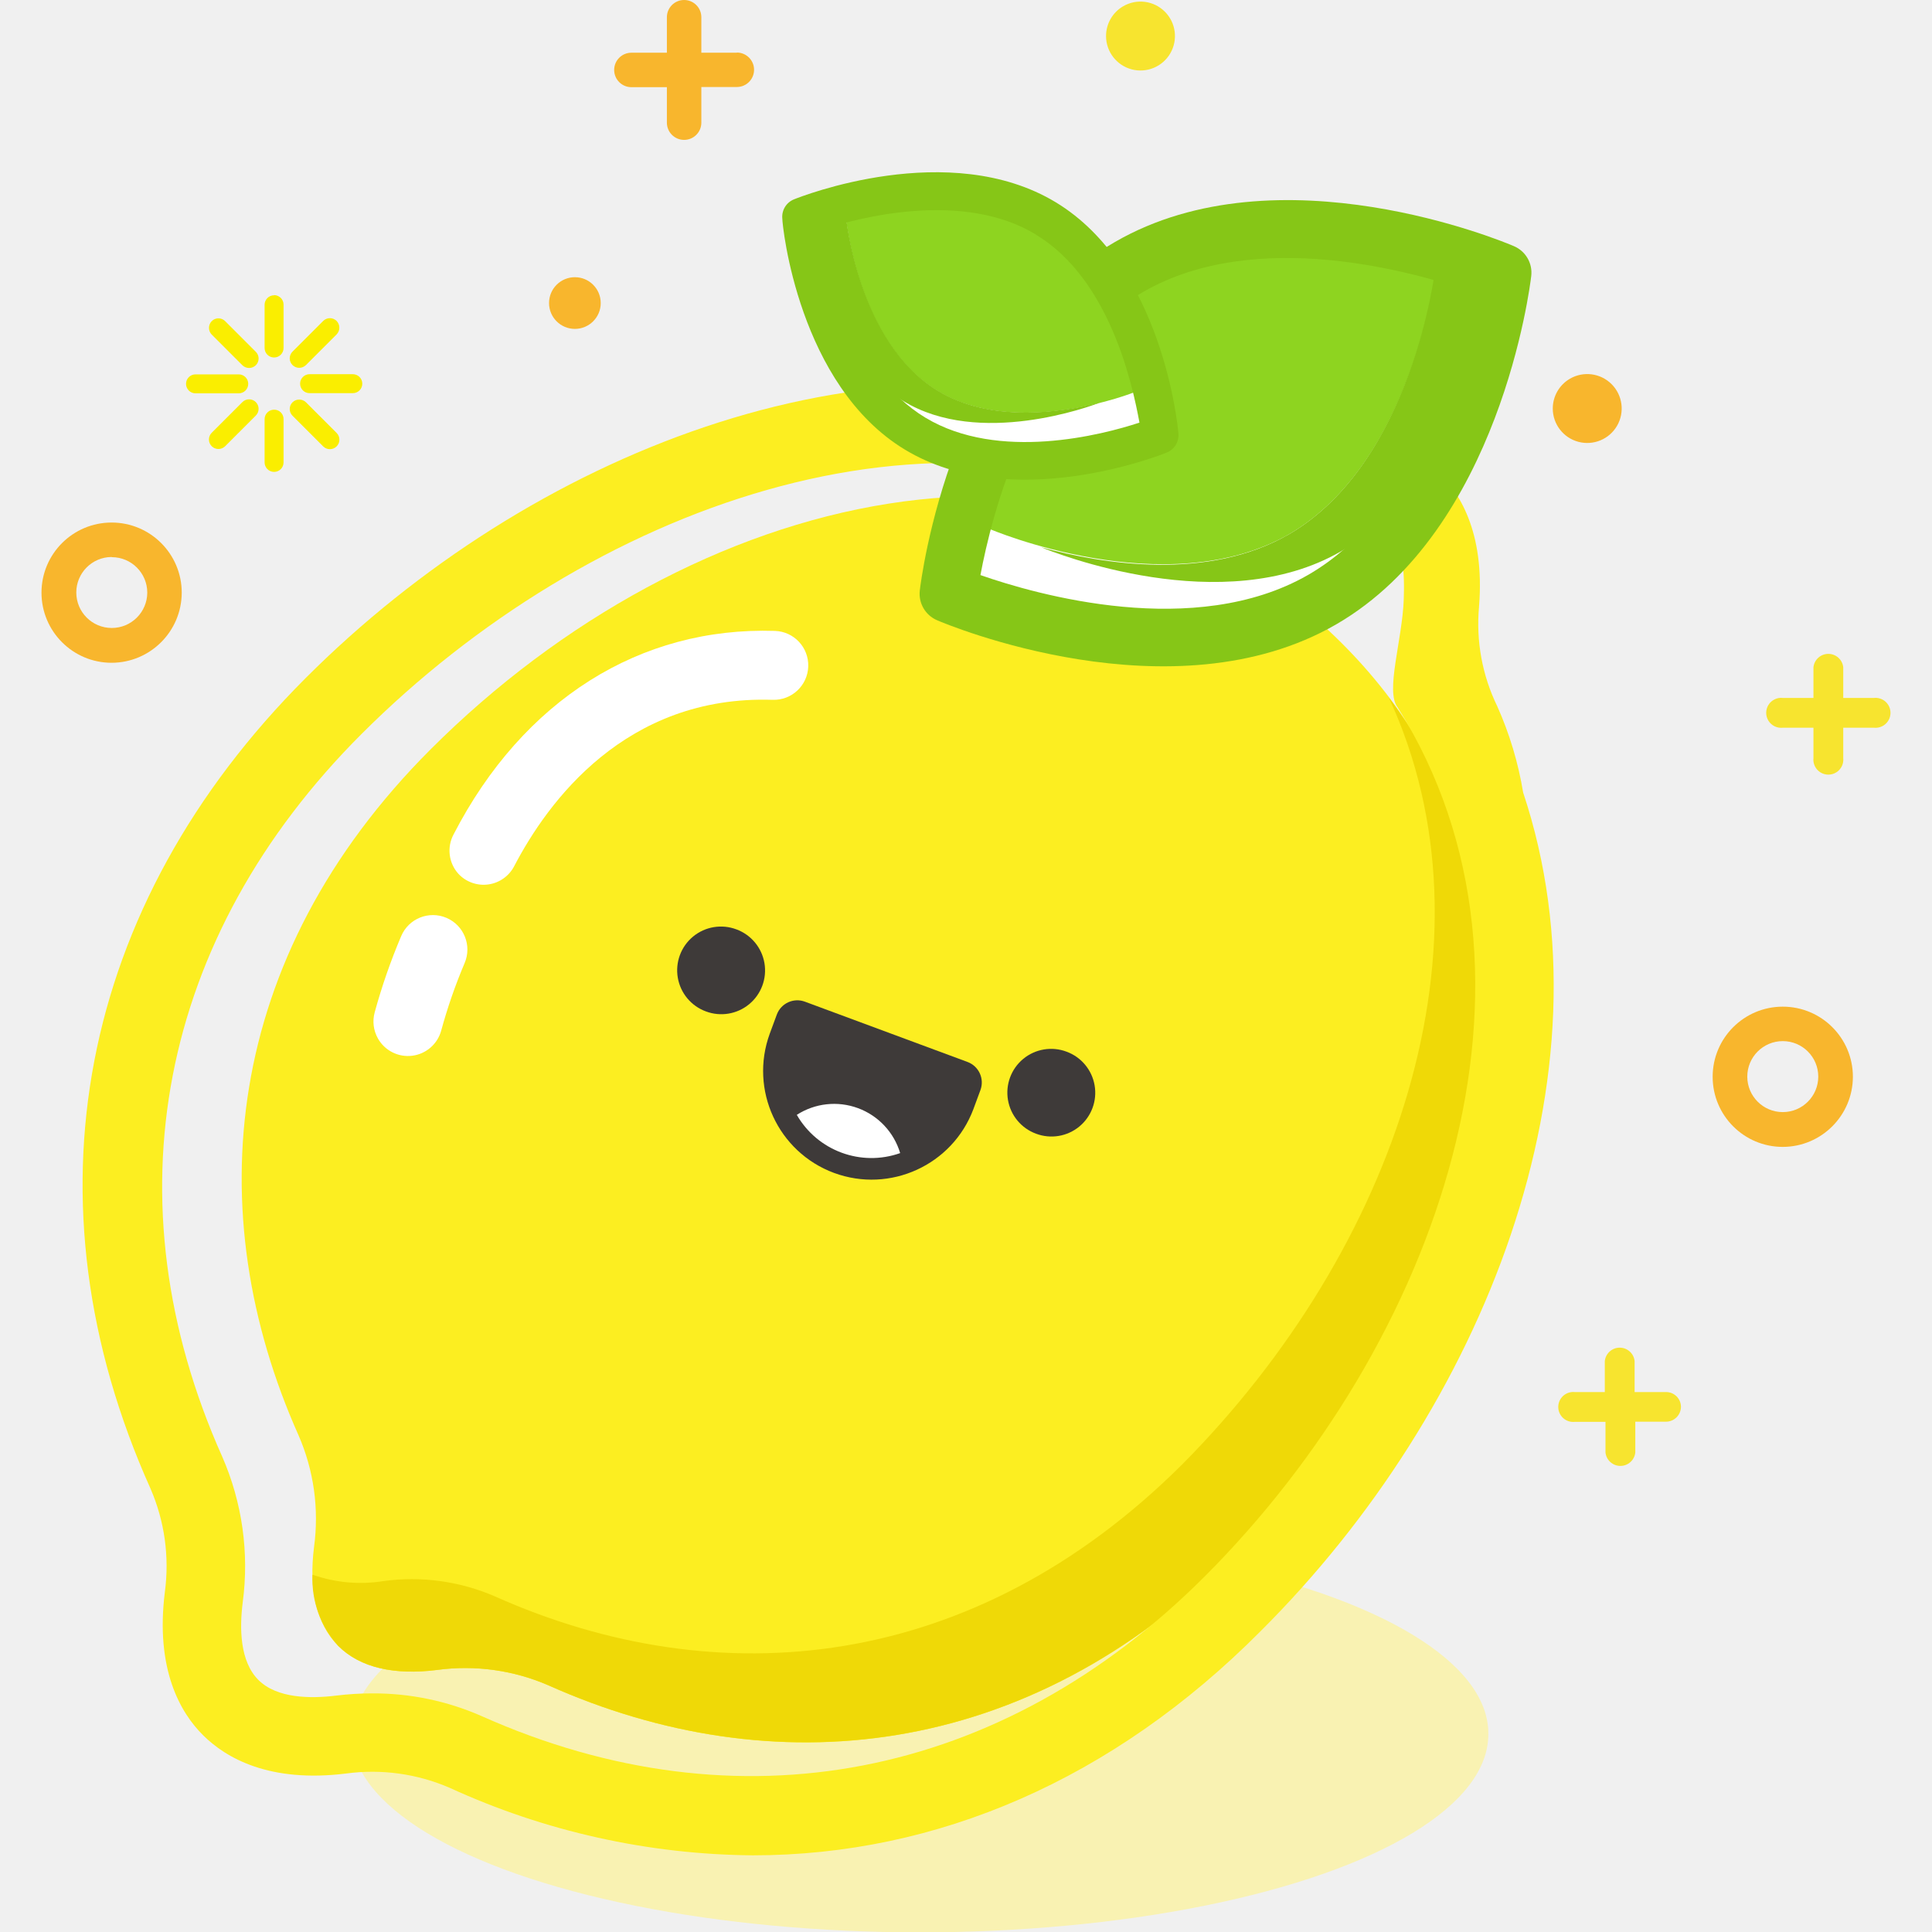
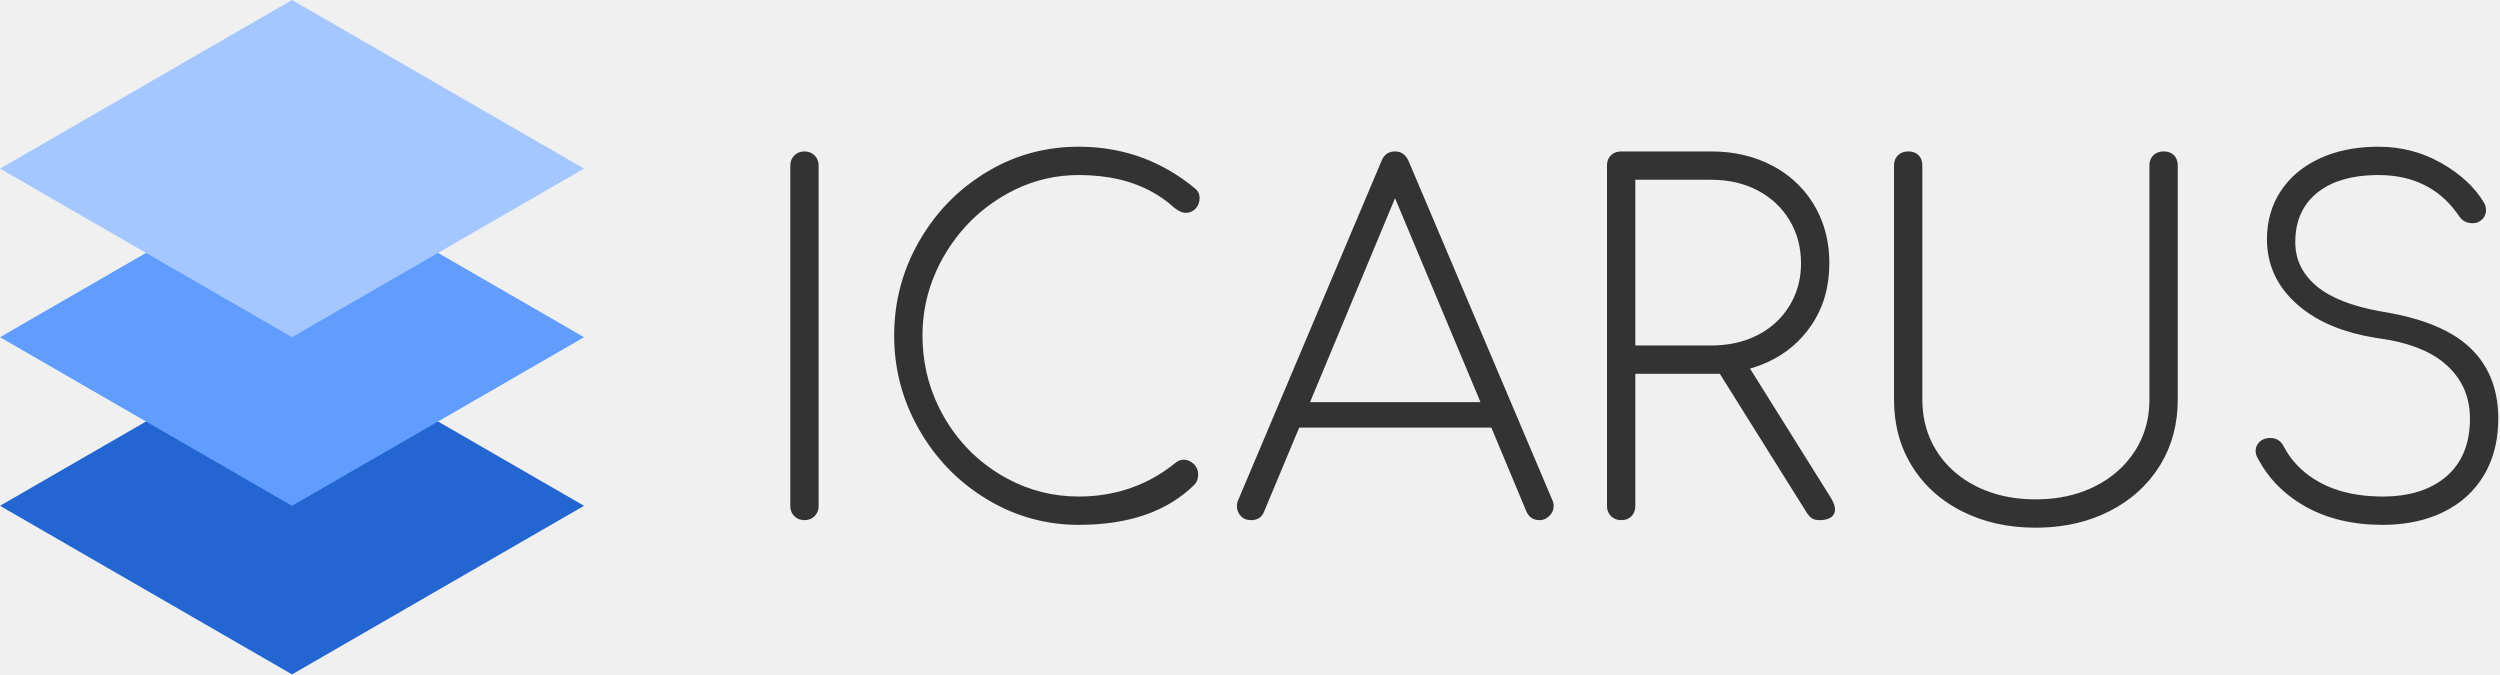
- <svg xmlns="http://www.w3.org/2000/svg" t="1741770956237" class="icon" viewBox="0 0 1024 1024" version="1.1" p-id="20621" width="200" height="200">
-   <path d="M186.176 918.988a301.338 105.012 0 1 0 602.675 0 301.338 105.012 0 1 0-602.675 0Z" fill="#F9F2B2" p-id="20622" />
-   <path d="M654.527 823.382C792.23 685.68 845.557 474.835 710.96 340.694s-344.986-81.27-482.688 56.432C117.599 507.8 105.636 642.945 158.234 760.741a110.673 110.673 0 0 1 8.218 59.172c-2.831 22.463 1.096 40.635 12.784 52.414s29.951 15.615 52.414 12.784a110.673 110.673 0 0 1 59.172 8.218c117.887 52.688 253.032 40.635 363.705-69.947z" fill="#FCEE21" p-id="20623" />
-   <path d="M736.163 369.823c59.811 129.301 3.744 292.206-109.577 406.349-111.038 110.582-246.184 122.635-364.071 70.038a110.673 110.673 0 0 0-59.172-8.218 76.521 76.521 0 0 1-37.713-3.379 52.597 52.597 0 0 0 13.606 37.713c11.688 11.688 29.951 15.615 52.414 12.784a110.673 110.673 0 0 1 59.172 8.218c117.887 52.597 253.032 40.635 363.614-70.038C782.642 695.177 837.613 504.147 736.163 369.823z" fill="#EFD907" p-id="20624" />
-   <path d="M242.973 463.147a18.263 18.263 0 0 0 29.586-4.109c17.715-33.969 58.989-90.675 136.972-88.118a18.263 18.263 0 0 0 1.187-36.526c-71.408-2.283-133.502 36.526-170.301 107.842a18.263 18.263 0 0 0 2.557 20.911zM200.33 550.443a18.263 18.263 0 0 0 33.512-4.2 280.883 280.883 0 0 1 12.419-35.795 18.263 18.263 0 1 0-33.604-14.336 317.683 317.683 0 0 0-14.062 40.452 18.263 18.263 0 0 0 1.735 13.88z" fill="#FFFFFF" p-id="20625" />
-   <path d="M382.206 514.324m-8.058 21.749a23.194 23.194 0 1 0 16.116-43.498 23.194 23.194 0 1 0-16.116 43.498Z" fill="#3E3A39" p-id="20626" />
-   <path d="M557.21 579.15m-8.058 21.749a23.194 23.194 0 1 0 16.116-43.498 23.194 23.194 0 1 0-16.116 43.498Z" fill="#3E3A39" p-id="20627" />
-   <path d="M442.039 621.669A57.619 57.619 0 0 1 407.979 547.887l3.744-10.136a11.597 11.597 0 0 1 14.884-6.849l86.201 31.96a11.597 11.597 0 0 1 6.849 14.884l-3.744 10.136a57.619 57.619 0 0 1-73.873 33.786z" fill="#3E3A39" p-id="20628" />
-   <path d="M454.732 587.334a36.526 36.526 0 0 0-32.417 3.561 45.657 45.657 0 0 0 54.789 20.272 36.526 36.526 0 0 0-22.372-23.833z" fill="#FFFFFF" p-id="20629" />
-   <path d="M882.631 737.821h-16.254V721.384a7.944 7.944 0 0 0-15.797 0v16.437H834.691a7.944 7.944 0 1 0 0 15.797h16.254v16.254a7.944 7.944 0 0 0 15.797 0v-16.345h16.254a7.944 7.944 0 0 0 7.944-7.944 7.853 7.853 0 0 0-7.944-7.762zM993.213 369.915h-16.254v-16.254a7.944 7.944 0 0 0-15.797 0v16.254h-16.254a7.944 7.944 0 1 0 0 15.797h16.254V401.783a7.944 7.944 0 1 0 15.797 0v-16.071h16.254a7.944 7.944 0 1 0 0-15.797z" fill="#F7E42F" p-id="20630" />
-   <path d="M390.537 27.942H371.727V9.131a9.131 9.131 0 1 0-18.263 0v18.811h-18.811a9.131 9.131 0 0 0 0 18.263h18.811v18.811a9.131 9.131 0 0 0 18.263 0V46.114h18.811a9.131 9.131 0 1 0 0-18.263z m0 0M291.005 160.622a13.697 13.697 0 1 0 13.697-13.697 13.697 13.697 0 0 0-13.697 13.697z m0 0M823.003 216.598a18.263 18.263 0 1 0 9.131-15.889 18.263 18.263 0 0 0-9.131 15.889z m0 0" fill="#F8B62D" p-id="20631" />
-   <path d="M586.224 19.176a18.263 18.263 0 1 0 9.131-15.889 18.263 18.263 0 0 0-9.131 15.889z m0 0" fill="#F7E42F" p-id="20632" />
-   <path d="M59.157 351.287a37.165 37.165 0 1 1 37.165-37.165 37.256 37.256 0 0 1-37.165 37.165z m0-56.067a18.811 18.811 0 1 0 18.902 18.902 18.811 18.811 0 0 0-18.811-18.811z m0 0M944.907 607.88a37.165 37.165 0 1 1 37.165-37.165 37.256 37.256 0 0 1-37.165 37.165z m0-56.067a18.811 18.811 0 1 0 18.811 18.811 18.811 18.811 0 0 0-18.811-18.811z m0 0" fill="#F8B62D" p-id="20633" />
-   <path d="M119.334 170.21a5.022 5.022 0 0 0-7.123 0 5.114 5.114 0 0 0 0 7.123l16.254 16.254a5.114 5.114 0 0 0 7.123 0 5.022 5.022 0 0 0 0-7.123z m42.826 43.009a5.114 5.114 0 0 0-7.123 0 5.022 5.022 0 0 0 0 7.123l16.254 16.254a5.022 5.022 0 0 0 7.123-7.123z m-3.561-18.263a5.114 5.114 0 0 0 3.561-1.461l16.254-16.254a5.114 5.114 0 0 0 0-7.123 5.022 5.022 0 0 0-7.123 0l-16.254 16.254a5.022 5.022 0 0 0 0 7.123 5.114 5.114 0 0 0 3.561 1.461z m-30.225 18.263l-16.163 16.163a5.022 5.022 0 0 0 7.123 7.123l16.254-16.254a5.022 5.022 0 0 0-7.123-7.123z m3.196-9.771a5.022 5.022 0 0 0-5.022-5.022H103.628a5.022 5.022 0 0 0 0 10.045h22.829a5.022 5.022 0 0 0 5.114-5.022z m55.519-5.114h-23.011a5.022 5.022 0 0 0 0 10.045h22.92a5.022 5.022 0 0 0 0-10.045z m-41.822-41.822a5.022 5.022 0 0 0-5.022 5.022v22.92a5.022 5.022 0 0 0 10.045 0v-23.011a5.022 5.022 0 0 0-5.022-5.022z m0 60.633a5.022 5.022 0 0 0-5.022 5.022v22.92a5.022 5.022 0 1 0 10.045 0v-22.92a4.931 4.931 0 0 0-5.022-5.022z m0 0" fill="#FAEE00" p-id="20634" />
-   <path d="M807.297 420.046a186.007 186.007 0 0 0-13.697-45.657 99.898 99.898 0 0 1-9.679-52.871c3.196-39.813-10.684-61.363-22.829-72.504s-34.973-23.011-74.239-16.345a99.807 99.807 0 0 1-53.054-5.388 162.266 162.266 0 0 0-24.381-7.123c-150.486-50.68-328.732 20.454-447.441 139.255-120.535 120.535-150.669 277.139-82.183 429.634a103.185 103.185 0 0 1 7.579 54.789c-5.114 40.909 8.218 63.92 20.272 75.882s34.973 25.385 75.882 20.272a103.277 103.277 0 0 1 54.789 7.579 393.2 393.2 0 0 0 160.713 35.795c97.524 0 190.847-40.087 269.012-118.709C786.294 746.952 857.246 569.893 807.297 420.046zM638.365 835.71c-107.66 107.568-247.279 134.506-383.064 73.873a142.177 142.177 0 0 0-57.985-12.054 155.235 155.235 0 0 0-19.267 1.187c-13.332 1.644-31.23 1.552-41.091-8.31s-10.045-27.394-8.31-41.091a145.007 145.007 0 0 0-10.866-77.252c-60.724-135.876-33.786-275.496 73.873-383.064C311.459 269.195 496.097 200.892 637.726 278.144c14.245 6.118 47.575-4.566 56.341-6.118 12.784-2.192 30.042-2.831 40.087 6.301s10.319 26.39 9.862 39.357c-0.731 21.368-9.862 48.762-3.287 57.163 90.127 143.364 21.642 336.859-102.363 460.864z" fill="#FCEE21" p-id="20635" />
-   <path d="M700.641 317.774c-81.087 47.027-197.97-3.013-197.97-3.013s14.702-126.197 95.88-173.497 197.97 3.013 197.97 3.013-14.793 126.47-95.88 173.497z" fill="#FFFFFF" p-id="20636" />
-   <path d="M683.383 283.075C618.002 320.605 524.222 280.244 524.222 280.244s11.871-101.724 77.252-139.62 159.526 2.465 159.526 2.465-12.236 101.724-77.617 139.985z" fill="#8ED420" p-id="20637" />
-   <path d="M760.087 142.816h0.548S748.764 244.814 683.383 283.075c-43.1 25.02-98.711 15.98-131.675 6.94 7.305 3.013 96.337 38.535 159.07 2.192 65.381-37.895 77.252-139.62 77.252-139.62a240.248 240.248 0 0 0-27.942-9.771z" fill="#86C617" p-id="20638" />
-   <path d="M708.22 330.923c-86.749 50.223-206.553 0-211.576-2.192a15.25 15.25 0 0 1-9.131-15.797c0.639-5.479 16.619-134.415 103.368-184.638s206.553 0 211.576 2.192a15.25 15.25 0 0 1 9.131 15.797c-0.639 5.479-16.619 134.415-103.368 184.638zM519.656 304.808c29.769 10.41 113.595 34.334 173.497 0s80.631-118.709 86.475-150.212c-29.769-10.41-113.595-34.334-173.497 0S525.409 273.943 519.656 304.808z" fill="#86C617" p-id="20639" />
-   <path d="M484.774 229.838c52.506 31.96 129.758 0.822 129.758 0.822s-7.853-82.914-60.268-114.874-129.758-0.822-129.758-0.822 7.762 82.914 60.268 114.874z" fill="#FFFFFF" p-id="20640" />
-   <path d="M496.827 207.101c42.279 25.751 104.555 0.731 104.555 0.731s-6.301-66.842-48.579-92.593-104.555-0.731-104.555-0.731 6.027 66.842 48.579 92.593z" fill="#8ED420" p-id="20641" />
-   <path d="M448.34 114.417s6.301 66.842 48.579 92.593c27.851 16.984 64.468 11.871 86.11 6.392-4.84 1.826-63.92 23.833-104.19-0.822-42.279-25.751-48.579-92.593-48.579-92.593a157.426 157.426 0 0 1 18.08-5.57z" fill="#86C617" p-id="20642" />
-   <path d="M414.644 115.878a9.953 9.953 0 0 1 6.209-10.227c3.379-1.37 82.183-32.599 138.707 1.552s64.742 118.709 65.016 122.453a9.953 9.953 0 0 1-6.209 10.227c-3.379 1.37-82.183 32.599-138.707-1.552S414.644 119.531 414.644 115.878z m134.506 8.492c-38.626-23.559-93.871-9.131-113.504-2.648 3.379 20.454 15.889 76.156 54.789 99.624s93.871 9.131 113.504 2.648c-3.744-20.363-15.797-76.065-54.88-99.624z" fill="#86C617" p-id="20643" />
+ <svg xmlns="http://www.w3.org/2000/svg" version="1.1" width="949" height="256" viewbox="0 0 949 256">
+   <path fill="#2366d1" d="M110.851 128L221.703 192L110.851 256L0 192Z" />
+   <path fill="#609dff" d="M110.851 64L221.703 128L110.851 192L0 128Z" />
+   <path fill="#a4c7ff" d="M110.851 0L221.703 64L110.851 128L0 64Z" />
+   <g transform="translate(300, 55.695), scale(0.7)" fill="#333">
+     <path d="M 613.888 10.24 L 613.888 137.216 A 60.705 60.705 0 0 0 613.954 140.055 Q 614.553 152.847 620.602 163.316 A 50.135 50.135 0 0 0 621.696 165.12 A 51.598 51.598 0 0 0 624.562 169.185 Q 631.357 177.897 641.762 183.449 A 63.11 63.11 0 0 0 643.456 184.32 A 61.649 61.649 0 0 0 648.369 186.492 Q 659.467 190.833 672.846 191.198 A 90.809 90.809 0 0 0 675.328 191.232 A 90.563 90.563 0 0 0 678.104 191.19 Q 692.78 190.74 704.7 185.489 A 61.259 61.259 0 0 0 707.2 184.32 Q 721.152 177.408 729.088 165.12 A 49.502 49.502 0 0 0 731.322 161.299 Q 736.63 151.203 736.997 139.036 A 60.335 60.335 0 0 0 737.024 137.216 L 737.024 10.24 A 10.857 10.857 0 0 1 737.062 9.315 Q 737.313 6.384 739.2 4.608 A 7.256 7.256 0 0 1 741.925 2.981 Q 743.196 2.56 744.704 2.56 Q 746.956 2.56 748.602 3.369 A 6.472 6.472 0 0 1 750.336 4.608 Q 752.167 6.439 752.361 9.499 A 11.729 11.729 0 0 1 752.384 10.24 L 752.384 137.216 Q 752.384 156.807 743.135 172.194 A 64.077 64.077 0 0 1 742.528 173.184 Q 732.672 188.928 715.136 197.76 Q 698.912 205.931 678.635 206.543 A 109.71 109.71 0 0 1 675.328 206.592 Q 653.056 206.592 635.52 197.76 A 77.835 77.835 0 0 1 632.828 196.338 Q 618.963 188.661 610.337 176.346 A 65.778 65.778 0 0 1 608.256 173.184 Q 598.528 157.44 598.528 137.216 L 598.528 10.24 A 10.857 10.857 0 0 1 598.566 9.315 Q 598.817 6.384 600.704 4.608 A 7.256 7.256 0 0 1 603.429 2.981 Q 604.7 2.56 606.208 2.56 Q 608.46 2.56 610.106 3.369 A 6.472 6.472 0 0 1 611.84 4.608 Q 613.671 6.439 613.865 9.499 A 11.729 11.729 0 0 1 613.888 10.24 Z M 895.488 8.96 A 69.507 69.507 0 0 0 894.88 8.615 Q 879.509 0 861.184 0 A 100.005 100.005 0 0 0 858.79 0.028 Q 842.342 0.422 829.568 6.272 A 61.75 61.75 0 0 0 828.078 6.979 Q 815.456 13.172 808.32 23.936 Q 800.768 35.328 800.768 50.176 Q 800.768 69.697 815.175 83.659 A 59.222 59.222 0 0 0 817.024 85.376 A 60.63 60.63 0 0 0 819.68 87.606 Q 834.727 99.526 859.059 103.529 A 133.91 133.91 0 0 0 861.696 103.936 Q 884.116 107.004 896.419 116.925 A 41.61 41.61 0 0 1 898.432 118.656 A 43.592 43.592 0 0 1 899.28 119.455 Q 910.848 130.653 910.848 147.456 Q 910.848 167.68 898.176 178.688 A 39.281 39.281 0 0 1 893.72 182.034 Q 882.522 189.266 865.531 189.672 A 85.481 85.481 0 0 1 863.488 189.696 A 102.18 102.18 0 0 1 861.3 189.673 Q 845.567 189.336 833.654 184.112 A 55.097 55.097 0 0 1 830.592 182.656 A 56.619 56.619 0 0 1 829.066 181.842 Q 818.274 175.871 811.94 166.114 A 47.528 47.528 0 0 1 809.984 162.816 A 12.115 12.115 0 0 0 809.808 162.46 Q 807.734 158.428 803.571 158.002 A 9.942 9.942 0 0 0 802.56 157.952 A 12.194 12.194 0 0 0 802.217 157.957 Q 798.871 158.051 796.8 160 A 7.449 7.449 0 0 0 796.119 160.731 Q 794.934 162.191 794.688 164.094 A 8.003 8.003 0 0 0 794.624 165.12 A 6.218 6.218 0 0 0 794.708 166.137 Q 794.803 166.708 795.004 167.28 A 7.895 7.895 0 0 0 795.392 168.192 A 65.044 65.044 0 0 0 796.099 169.546 Q 804.091 184.419 819.055 193.615 A 74.4 74.4 0 0 0 821.76 195.2 Q 839.424 205.056 863.488 205.056 Q 879.548 205.056 892.299 199.951 A 62.036 62.036 0 0 0 896.384 198.144 Q 910.592 191.232 918.4 178.176 A 51.186 51.186 0 0 0 920.533 174.225 Q 926.208 162.515 926.208 147.456 A 72.811 72.811 0 0 0 926.178 145.354 Q 925.592 125.061 913.589 111.755 A 49.8 49.8 0 0 0 911.36 109.44 Q 896.512 94.976 864.256 89.6 A 157.882 157.882 0 0 1 862.446 89.288 Q 839.242 85.142 827.904 75.776 A 41.218 41.218 0 0 1 826.977 74.987 Q 816.128 65.472 816.128 51.712 A 49.293 49.293 0 0 1 816.128 51.578 Q 816.175 34.522 828.032 24.96 A 35.234 35.234 0 0 1 828.891 24.289 Q 840.118 15.794 859.213 15.381 A 91.194 91.194 0 0 1 861.184 15.36 A 73.044 73.044 0 0 1 862.037 15.365 Q 888.747 15.677 903.514 35.593 A 59.37 59.37 0 0 1 904.96 37.632 Q 907.22 41.022 911.076 41.419 A 10.261 10.261 0 0 0 912.128 41.472 A 14.543 14.543 0 0 0 912.743 41.459 Q 914.336 41.392 915.2 40.96 A 10.655 10.655 0 0 0 915.336 40.891 Q 916.348 40.366 917.135 39.681 A 7.607 7.607 0 0 0 918.4 38.272 Q 919.197 37.122 919.442 35.787 A 6.761 6.761 0 0 0 919.552 34.56 Q 919.552 32.256 918.528 30.464 Q 911.104 17.92 895.488 8.96 Z M 160.311 0.068 A 110.648 110.648 0 0 0 156.416 0 Q 131.565 0 110.402 11.483 A 99.343 99.343 0 0 0 106.112 13.952 A 109.009 109.009 0 0 0 104.543 14.926 Q 84.677 27.489 72.14 47.479 A 111.393 111.393 0 0 0 69.76 51.456 Q 56.32 75.008 56.32 102.4 Q 56.32 127.331 67.56 149.187 A 107.592 107.592 0 0 0 69.888 153.472 Q 83.456 177.152 106.496 191.104 A 103.444 103.444 0 0 0 108.082 192.045 Q 130.459 205.056 156.416 205.056 Q 197.376 205.056 219.392 183.04 Q 220.918 181.296 221.145 178.624 A 11.364 11.364 0 0 0 221.184 177.664 Q 221.184 174.906 219.514 172.852 A 8.614 8.614 0 0 0 218.752 172.032 A 10.501 10.501 0 0 0 218.638 171.925 Q 216.248 169.728 213.248 169.728 A 6.244 6.244 0 0 0 211.549 169.961 Q 210.906 170.141 210.291 170.463 A 7.508 7.508 0 0 0 209.408 171.008 Q 186.624 189.696 156.416 189.696 Q 135.765 189.696 117.743 180.022 A 87.237 87.237 0 0 1 114.048 177.92 Q 94.464 166.144 83.072 146.048 Q 72.704 127.758 71.772 106.604 A 95.549 95.549 0 0 1 71.68 102.4 Q 71.68 79.616 83.2 59.52 A 97.348 97.348 0 0 1 83.35 59.26 Q 94.847 39.346 114.304 27.392 A 88.056 88.056 0 0 1 117.155 25.713 Q 133.663 16.406 152.218 15.466 A 82.911 82.911 0 0 1 156.416 15.36 A 117.212 117.212 0 0 1 156.817 15.361 Q 180.184 15.441 196.829 24.848 A 63.01 63.01 0 0 1 207.872 32.768 A 23.034 23.034 0 0 0 208.339 33.158 Q 211.641 35.84 214.272 35.84 A 9.974 9.974 0 0 0 214.911 35.82 Q 217.343 35.664 219.009 34.296 A 6.873 6.873 0 0 0 219.904 33.408 A 9.994 9.994 0 0 0 220.133 33.126 Q 221.952 30.799 221.952 27.904 A 8.988 8.988 0 0 0 221.929 27.259 Q 221.724 24.398 219.648 22.784 A 110.881 110.881 0 0 0 219.543 22.697 Q 193.686 1.244 160.311 0.068 Z M 551.168 198.4 L 504.064 123.136 L 499.456 123.136 L 458.24 123.136 L 458.24 194.816 Q 458.24 198.144 456.192 200.32 Q 454.232 202.403 450.865 202.492 A 11.487 11.487 0 0 1 450.56 202.496 Q 447.452 202.496 445.349 200.598 A 7.871 7.871 0 0 1 445.056 200.32 A 7.525 7.525 0 0 1 444.182 199.275 Q 442.889 197.403 442.88 194.85 A 10.179 10.179 0 0 1 442.88 194.816 L 442.88 10.24 A 10.857 10.857 0 0 1 442.918 9.315 Q 443.169 6.384 445.056 4.608 A 7.256 7.256 0 0 1 447.781 2.981 Q 449.052 2.56 450.56 2.56 L 499.456 2.56 Q 517.888 2.56 532.48 10.24 Q 545.954 17.332 553.971 29.662 A 58.968 58.968 0 0 1 555.264 31.744 A 56.737 56.737 0 0 1 560.414 43.13 Q 563.456 52.468 563.456 63.232 Q 563.456 82.2 553.946 96.465 A 56.692 56.692 0 0 1 551.808 99.456 A 58.849 58.849 0 0 1 549.212 102.618 Q 538.621 114.637 522.253 119.779 A 72.195 72.195 0 0 1 520.448 120.32 L 564.48 190.72 Q 566.528 194.304 566.528 196.608 A 6.599 6.599 0 0 1 566.478 197.436 Q 566.253 199.208 565.035 200.395 A 5.625 5.625 0 0 1 564.352 200.96 A 6.473 6.473 0 0 1 563.547 201.443 Q 561.472 202.496 558.08 202.496 Q 555.751 202.496 554.27 201.649 A 4.911 4.911 0 0 1 553.984 201.472 Q 552.654 200.585 551.515 198.93 A 14.447 14.447 0 0 1 551.168 198.4 Z M 399.104 197.632 L 380.16 152.32 L 275.968 152.32 L 257.024 197.632 Q 255.324 202.248 250.396 202.483 A 11.297 11.297 0 0 1 249.856 202.496 A 10.258 10.258 0 0 1 248.931 202.455 Q 246.143 202.203 244.4 200.383 A 6.997 6.997 0 0 1 244.224 200.192 A 8.678 8.678 0 0 1 243.477 199.224 Q 242.176 197.264 242.176 194.816 A 7.805 7.805 0 0 1 242.282 193.521 A 7.181 7.181 0 0 1 242.944 191.488 L 320.512 7.936 A 12.196 12.196 0 0 1 320.852 7.129 Q 322.805 2.936 327.14 2.591 A 10.038 10.038 0 0 1 327.936 2.56 A 9.004 9.004 0 0 1 328.947 2.615 Q 333.29 3.106 335.36 7.936 L 413.184 191.488 Q 413.952 193.024 413.952 194.816 A 7.64 7.64 0 0 1 413.846 196.101 Q 413.457 198.383 411.648 200.192 A 9.044 9.044 0 0 1 410.871 200.886 Q 409.083 202.303 406.879 202.473 A 7.908 7.908 0 0 1 406.272 202.496 A 9.93 9.93 0 0 1 405.339 202.453 Q 400.96 202.04 399.104 197.632 Z M 15.36 10.24 L 15.36 194.816 Q 15.36 197.924 13.462 200.027 A 7.871 7.871 0 0 1 13.184 200.32 A 7.525 7.525 0 0 1 12.139 201.194 Q 10.267 202.487 7.714 202.496 A 10.179 10.179 0 0 1 7.68 202.496 Q 4.572 202.496 2.469 200.598 A 7.871 7.871 0 0 1 2.176 200.32 A 7.525 7.525 0 0 1 1.302 199.275 Q 0.009 197.403 0 194.85 A 10.179 10.179 0 0 1 0 194.816 L 0 10.24 Q 0 7.132 1.898 5.029 A 7.871 7.871 0 0 1 2.176 4.736 A 7.525 7.525 0 0 1 3.221 3.862 Q 5.093 2.569 7.646 2.56 A 10.179 10.179 0 0 1 7.68 2.56 Q 10.788 2.56 12.891 4.458 A 7.871 7.871 0 0 1 13.184 4.736 A 7.525 7.525 0 0 1 14.058 5.781 Q 15.351 7.653 15.36 10.206 A 10.179 10.179 0 0 1 15.36 10.24 Z M 281.856 138.496 L 374.272 138.496 L 327.936 27.904 L 281.856 138.496 Z M 458.24 107.776 L 499.456 107.776 Q 510.418 107.776 519.519 104.362 A 48.175 48.175 0 0 0 524.544 102.144 A 47.471 47.471 0 0 0 527.059 100.761 Q 534.75 96.219 539.878 89.183 A 43.678 43.678 0 0 0 541.824 86.272 Q 547.436 77.109 548.027 65.896 A 50.673 50.673 0 0 0 548.096 63.232 Q 548.096 50.176 541.824 39.808 Q 535.552 29.44 524.544 23.68 Q 513.536 17.92 499.456 17.92 L 458.24 17.92 L 458.24 107.776 Z" vector-effect="non-scaling-stroke" />
+   </g>
</svg>
